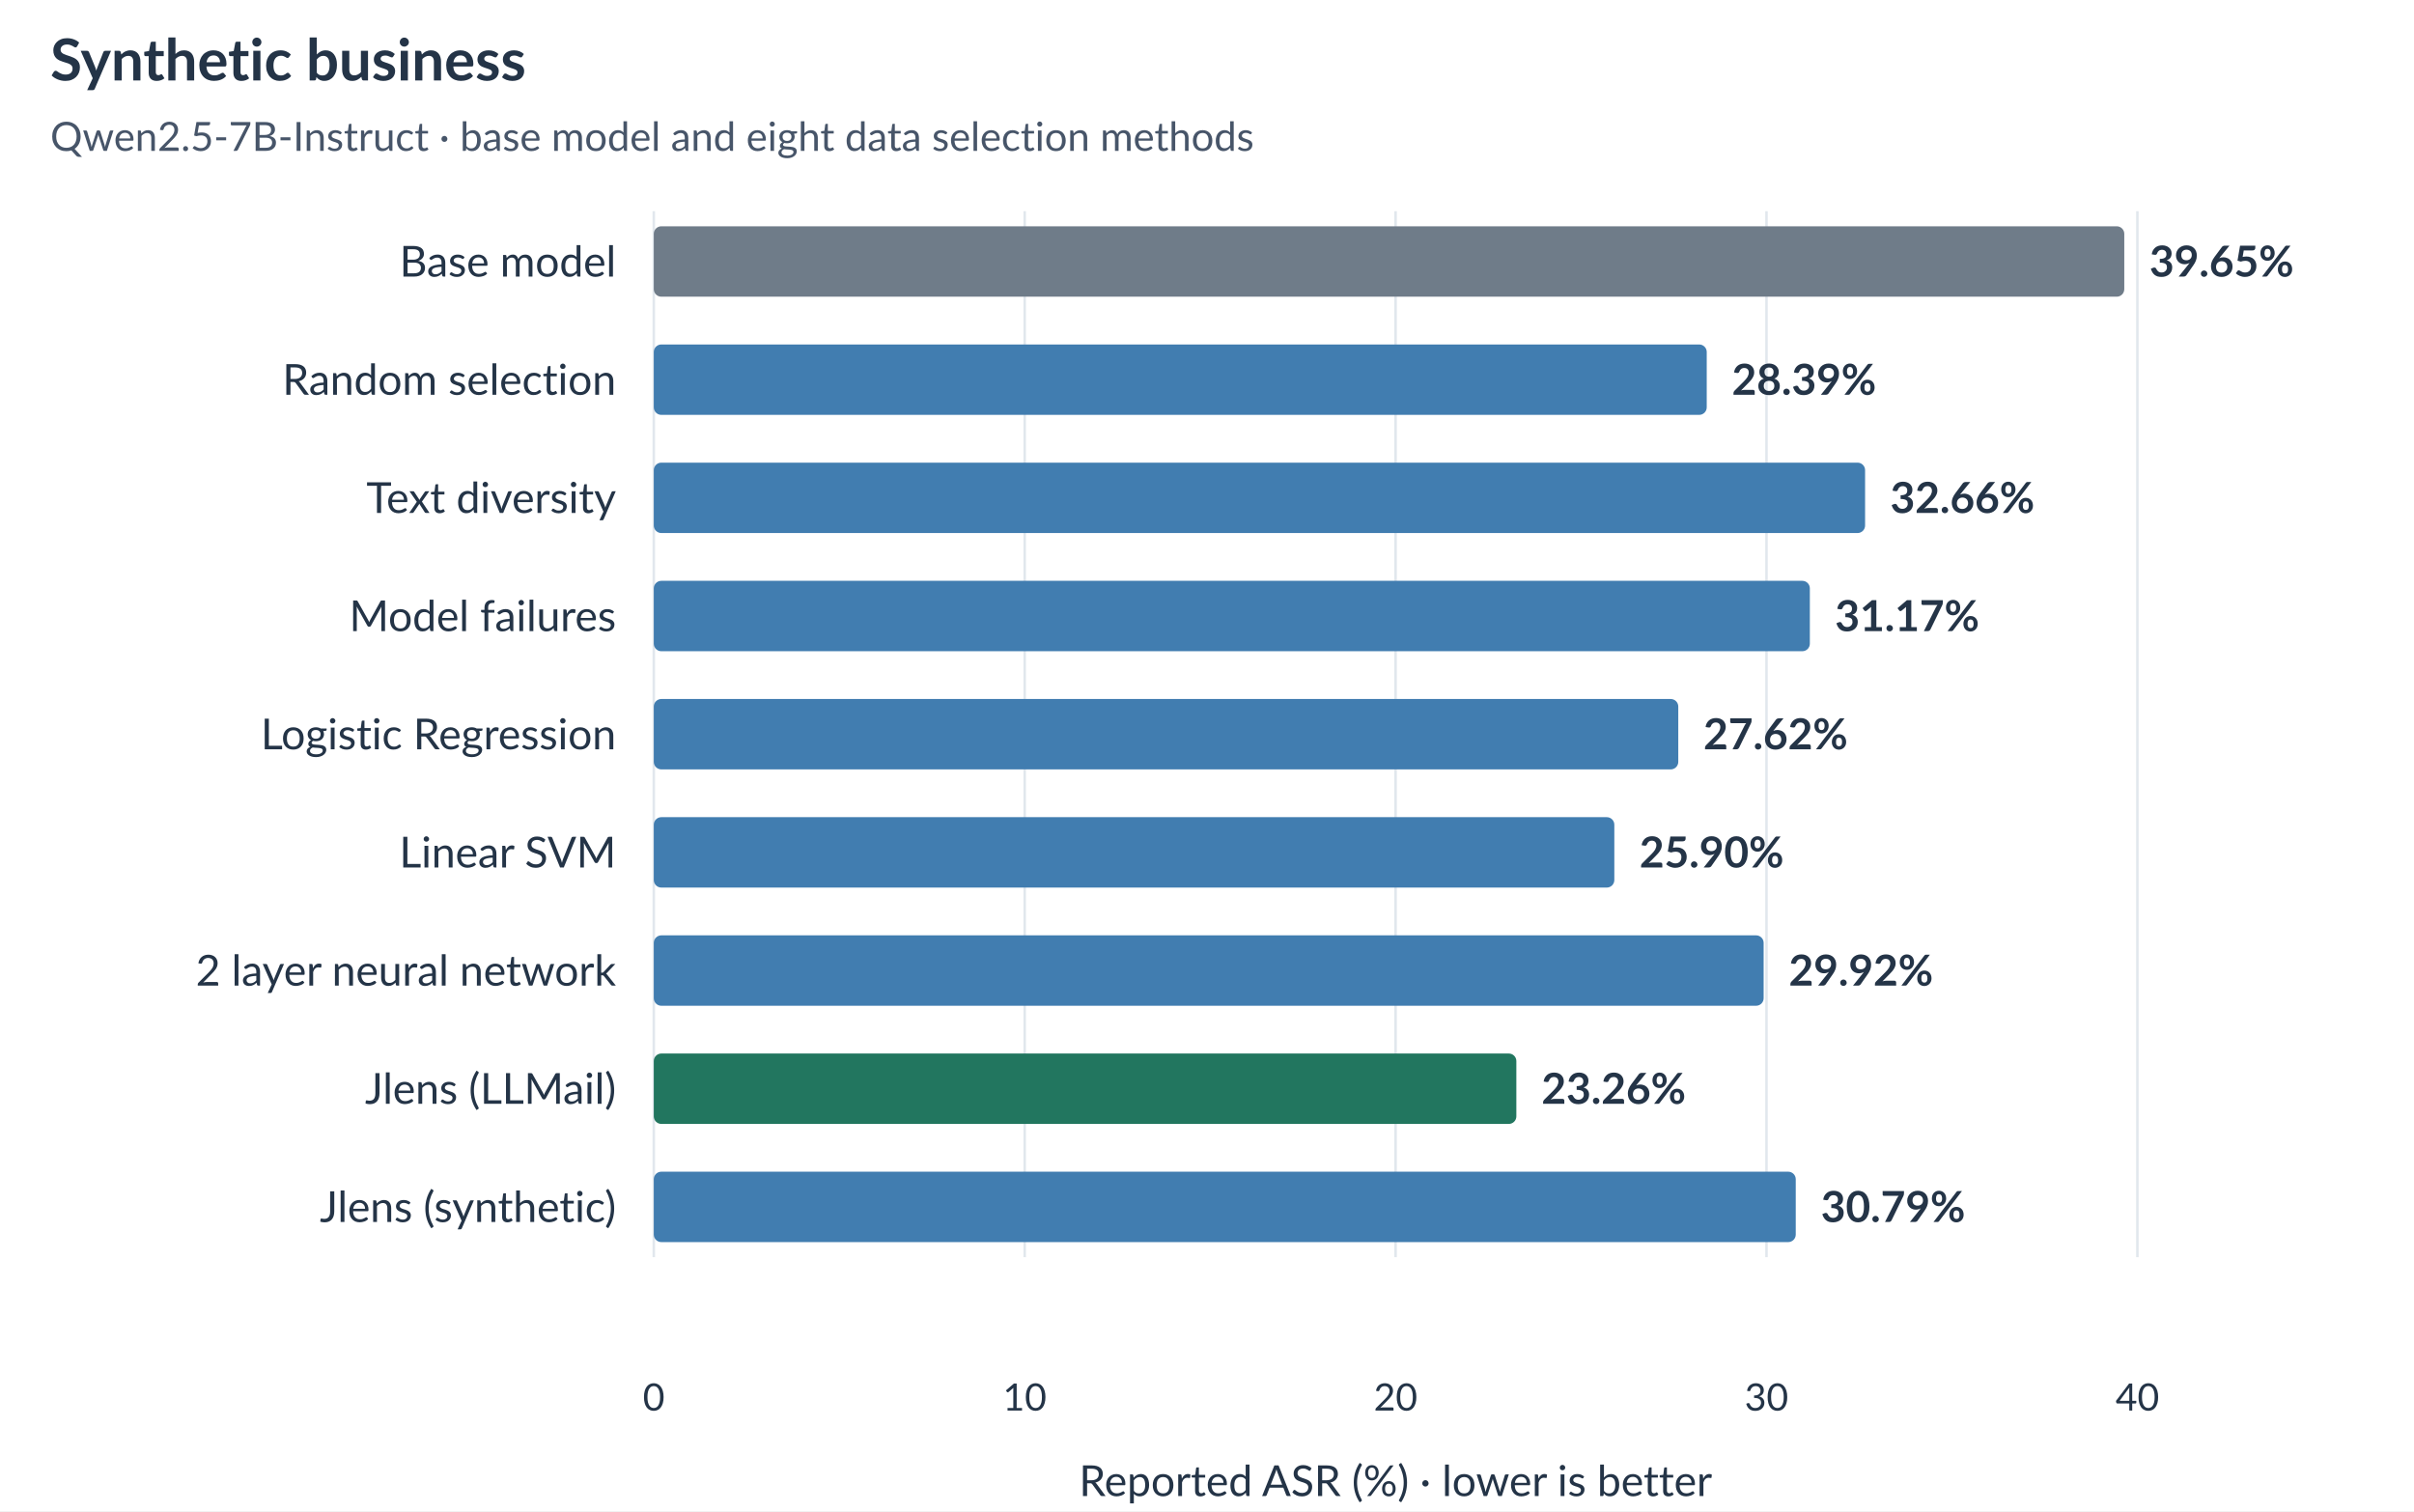
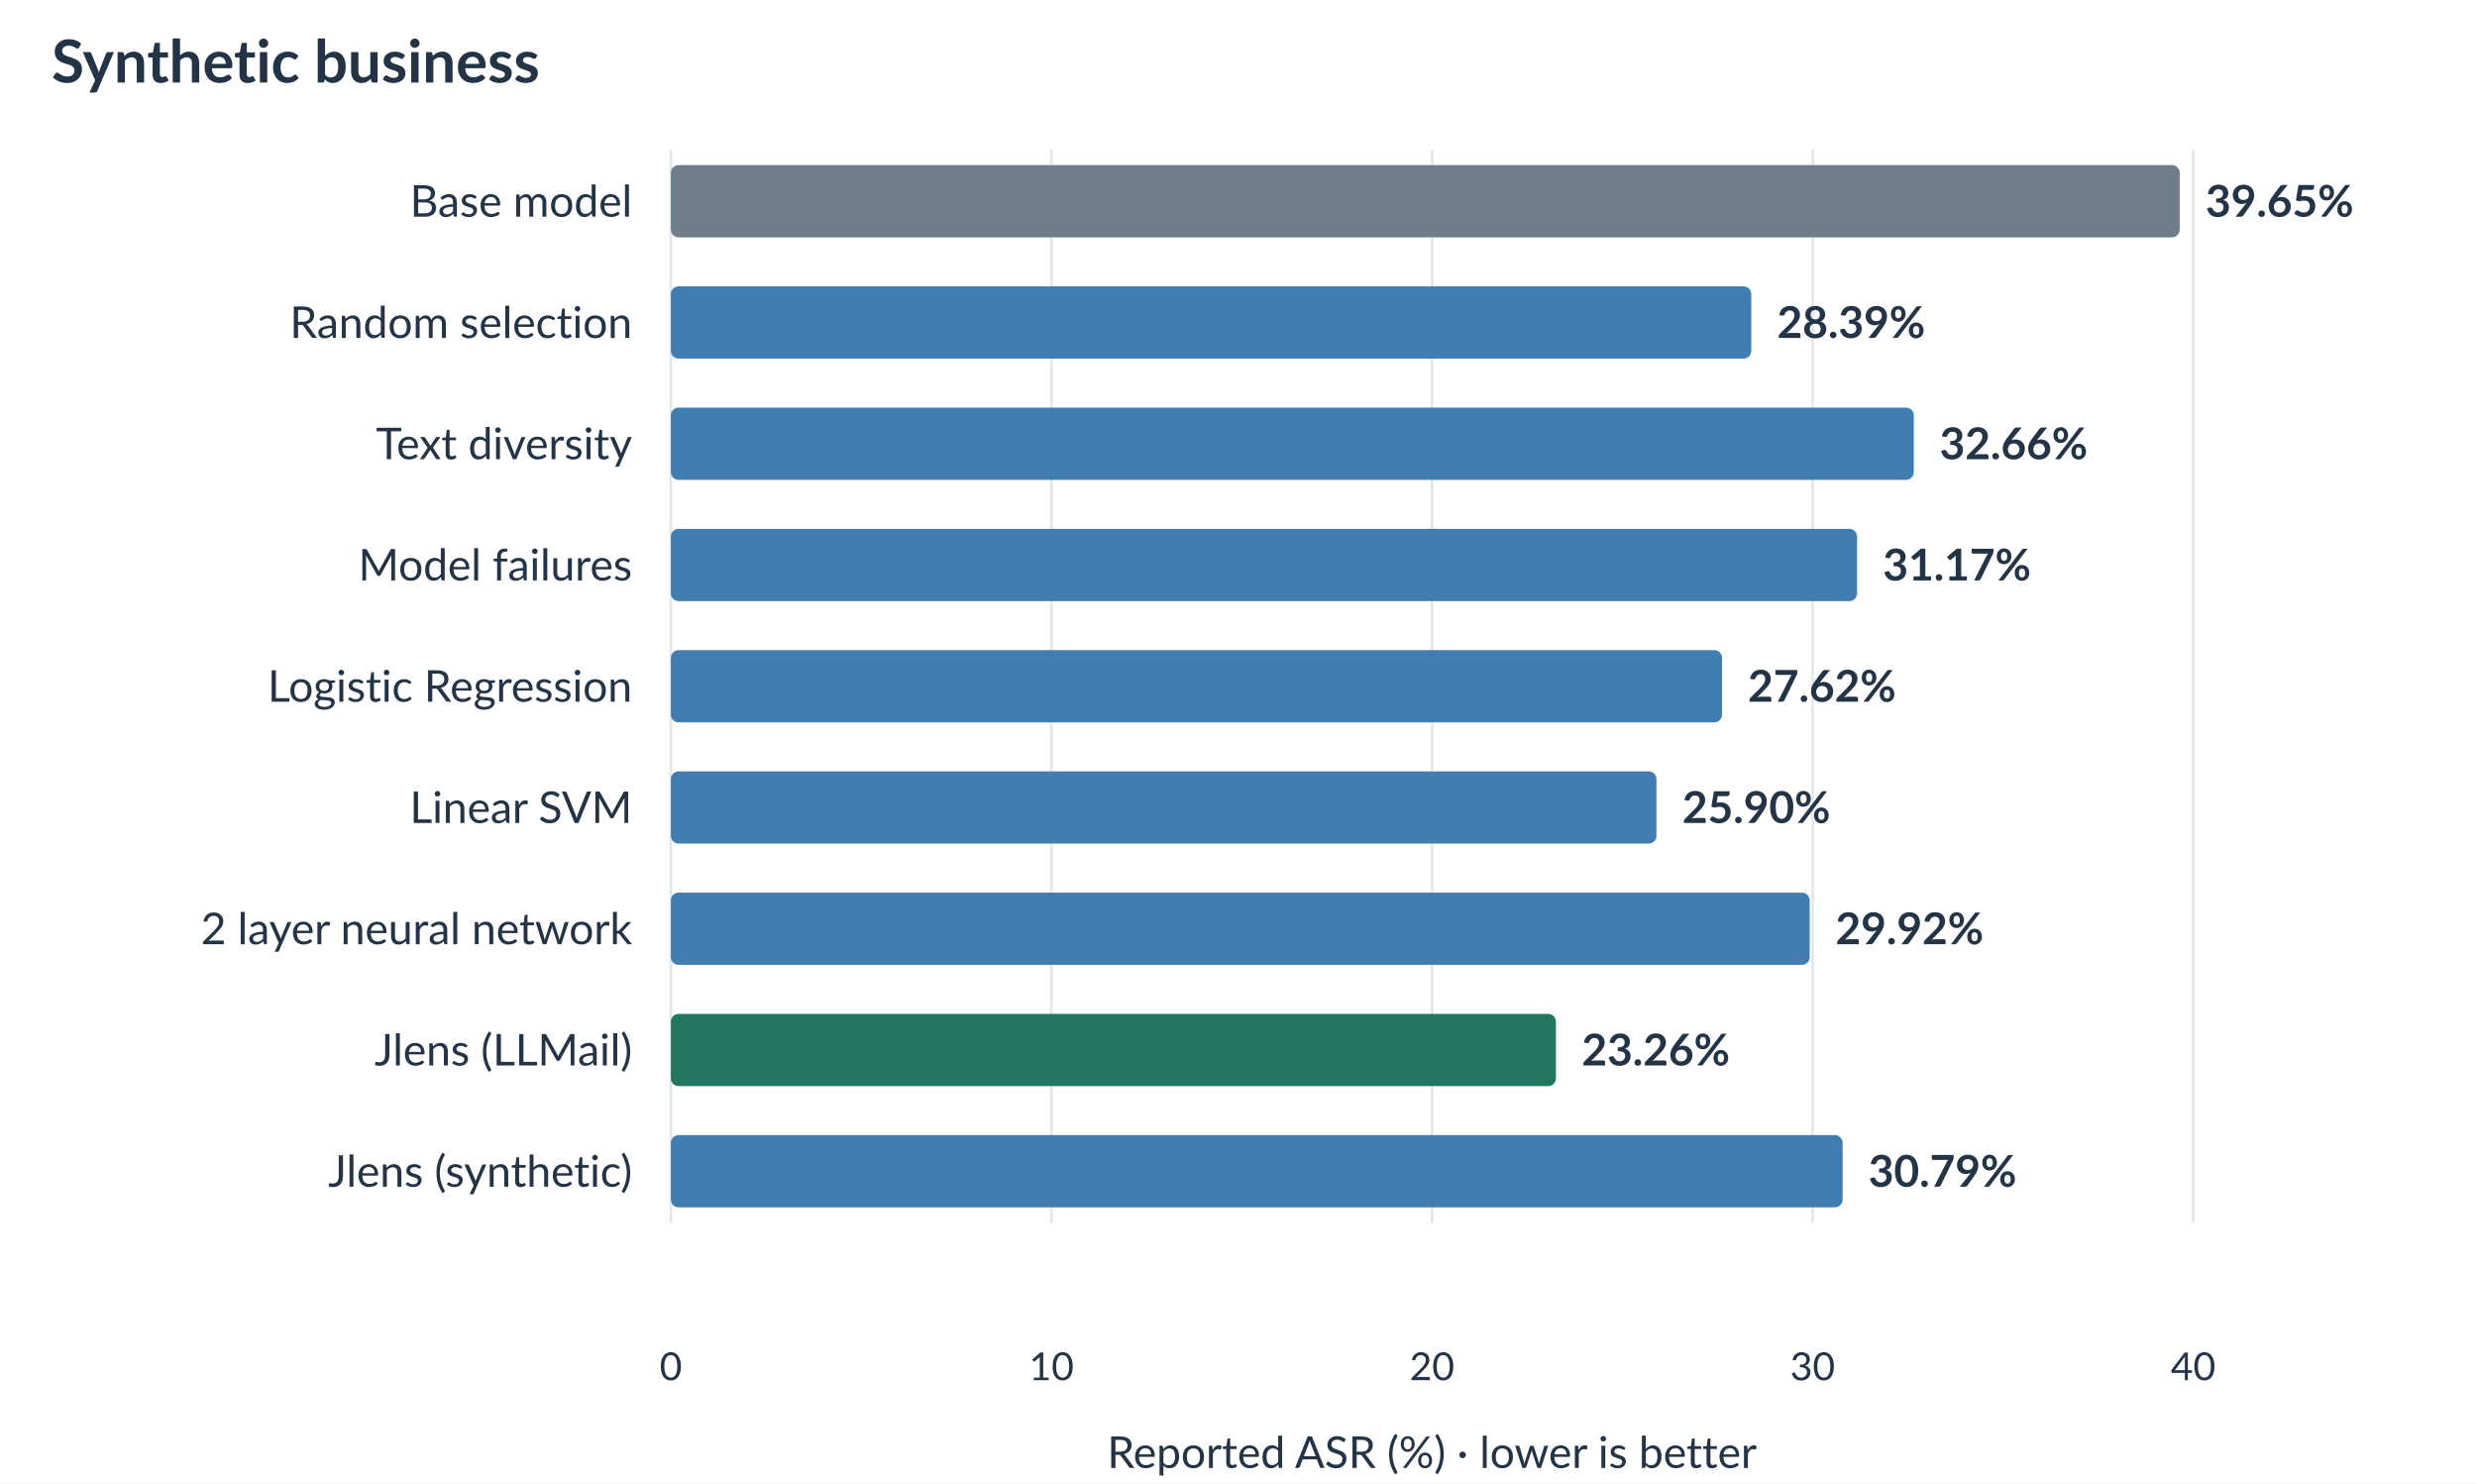
- <svg xmlns="http://www.w3.org/2000/svg" viewBox="0 0 960 601" role="img" aria-labelledby="title desc">
+ <svg xmlns="http://www.w3.org/2000/svg" viewBox="0 0 960 575" role="img" aria-labelledby="title desc">
  <rect width="100%" height="100%" fill="white" />
  <g font-family="Lato, Arial, sans-serif" fill="#243447">
    <text x="20" y="32" font-size="23" font-weight="700">Synthetic business</text>
-     <text x="20" y="60" font-size="16" fill="#475569">Qwen2.5-7B-Instruct · base model and eight data selection methods</text>
-     <line x1="260.0" x2="260.0" y1="84" y2="500" stroke="#e1e7ed" />
-     <text x="260.0" y="561" text-anchor="middle" font-size="15">0</text>
-     <line x1="407.5" x2="407.5" y1="84" y2="500" stroke="#e1e7ed" />
-     <text x="407.5" y="561" text-anchor="middle" font-size="15">10</text>
-     <line x1="555.0" x2="555.0" y1="84" y2="500" stroke="#e1e7ed" />
-     <text x="555.0" y="561" text-anchor="middle" font-size="15">20</text>
-     <line x1="702.5" x2="702.5" y1="84" y2="500" stroke="#e1e7ed" />
-     <text x="702.5" y="561" text-anchor="middle" font-size="15">30</text>
-     <line x1="850.0" x2="850.0" y1="84" y2="500" stroke="#e1e7ed" />
-     <text x="850.0" y="561" text-anchor="middle" font-size="15">40</text>
-     <text x="245" y="110" text-anchor="end" font-size="17">Base model</text>
-     <rect x="260" y="90" width="584.785" height="28" rx="3" fill="#6f7c89" />
-     <text x="854.785" y="110" text-anchor="start" font-size="17" font-weight="700">39.65%</text>
-     <text x="245" y="157" text-anchor="end" font-size="17">Random selection</text>
-     <rect x="260" y="137" width="418.734" height="28" rx="3" fill="#417db0" />
-     <text x="688.734" y="157" text-anchor="start" font-size="17" font-weight="700">28.39%</text>
-     <text x="245" y="204" text-anchor="end" font-size="17">Text diversity</text>
-     <rect x="260" y="184" width="481.709" height="28" rx="3" fill="#417db0" />
-     <text x="751.709" y="204" text-anchor="start" font-size="17" font-weight="700">32.66%</text>
-     <text x="245" y="251" text-anchor="end" font-size="17">Model failures</text>
-     <rect x="260" y="231" width="459.74" height="28" rx="3" fill="#417db0" />
-     <text x="729.74" y="251" text-anchor="start" font-size="17" font-weight="700">31.17%</text>
-     <text x="245" y="298" text-anchor="end" font-size="17">Logistic Regression</text>
-     <rect x="260" y="278" width="407.417" height="28" rx="3" fill="#417db0" />
-     <text x="677.417" y="298" text-anchor="start" font-size="17" font-weight="700">27.62%</text>
-     <text x="245" y="345" text-anchor="end" font-size="17">Linear SVM</text>
-     <rect x="260" y="325" width="381.987" height="28" rx="3" fill="#417db0" />
-     <text x="651.987" y="345" text-anchor="start" font-size="17" font-weight="700">25.90%</text>
-     <text x="245" y="392" text-anchor="end" font-size="17">2 layer neural network</text>
-     <rect x="260" y="372" width="441.368" height="28" rx="3" fill="#417db0" />
-     <text x="711.368" y="392" text-anchor="start" font-size="17" font-weight="700">29.92%</text>
-     <text x="245" y="439" text-anchor="end" font-size="17">Jlens (LLMail)</text>
-     <rect x="260" y="419" width="343.023" height="28" rx="3" fill="#22765f" />
-     <text x="613.023" y="439" text-anchor="start" font-size="17" font-weight="700">23.26%</text>
-     <text x="245" y="486" text-anchor="end" font-size="17">Jlens (synthetic)</text>
-     <rect x="260" y="466" width="454.135" height="28" rx="3" fill="#417db0" />
-     <text x="724.135" y="486" text-anchor="start" font-size="17" font-weight="700">30.79%</text>
-     <text x="555.0" y="595" text-anchor="middle" font-size="17">Reported ASR (%) · lower is better</text>
+     <line x1="260.0" x2="260.0" y1="58" y2="474" stroke="#e1e7ed" />
+     <text x="260.0" y="535" text-anchor="middle" font-size="15">0</text>
+     <line x1="407.5" x2="407.5" y1="58" y2="474" stroke="#e1e7ed" />
+     <text x="407.5" y="535" text-anchor="middle" font-size="15">10</text>
+     <line x1="555.0" x2="555.0" y1="58" y2="474" stroke="#e1e7ed" />
+     <text x="555.0" y="535" text-anchor="middle" font-size="15">20</text>
+     <line x1="702.5" x2="702.5" y1="58" y2="474" stroke="#e1e7ed" />
+     <text x="702.5" y="535" text-anchor="middle" font-size="15">30</text>
+     <line x1="850.0" x2="850.0" y1="58" y2="474" stroke="#e1e7ed" />
+     <text x="850.0" y="535" text-anchor="middle" font-size="15">40</text>
+     <text x="245" y="84" text-anchor="end" font-size="17">Base model</text>
+     <rect x="260" y="64" width="584.785" height="28" rx="3" fill="#6f7c89" />
+     <text x="854.785" y="84" text-anchor="start" font-size="17" font-weight="700">39.65%</text>
+     <text x="245" y="131" text-anchor="end" font-size="17">Random selection</text>
+     <rect x="260" y="111" width="418.734" height="28" rx="3" fill="#417db0" />
+     <text x="688.734" y="131" text-anchor="start" font-size="17" font-weight="700">28.39%</text>
+     <text x="245" y="178" text-anchor="end" font-size="17">Text diversity</text>
+     <rect x="260" y="158" width="481.709" height="28" rx="3" fill="#417db0" />
+     <text x="751.709" y="178" text-anchor="start" font-size="17" font-weight="700">32.66%</text>
+     <text x="245" y="225" text-anchor="end" font-size="17">Model failures</text>
+     <rect x="260" y="205" width="459.74" height="28" rx="3" fill="#417db0" />
+     <text x="729.74" y="225" text-anchor="start" font-size="17" font-weight="700">31.17%</text>
+     <text x="245" y="272" text-anchor="end" font-size="17">Logistic Regression</text>
+     <rect x="260" y="252" width="407.417" height="28" rx="3" fill="#417db0" />
+     <text x="677.417" y="272" text-anchor="start" font-size="17" font-weight="700">27.62%</text>
+     <text x="245" y="319" text-anchor="end" font-size="17">Linear SVM</text>
+     <rect x="260" y="299" width="381.987" height="28" rx="3" fill="#417db0" />
+     <text x="651.987" y="319" text-anchor="start" font-size="17" font-weight="700">25.90%</text>
+     <text x="245" y="366" text-anchor="end" font-size="17">2 layer neural network</text>
+     <rect x="260" y="346" width="441.368" height="28" rx="3" fill="#417db0" />
+     <text x="711.368" y="366" text-anchor="start" font-size="17" font-weight="700">29.92%</text>
+     <text x="245" y="413" text-anchor="end" font-size="17">Jlens (LLMail)</text>
+     <rect x="260" y="393" width="343.023" height="28" rx="3" fill="#22765f" />
+     <text x="613.023" y="413" text-anchor="start" font-size="17" font-weight="700">23.26%</text>
+     <text x="245" y="460" text-anchor="end" font-size="17">Jlens (synthetic)</text>
+     <rect x="260" y="440" width="454.135" height="28" rx="3" fill="#417db0" />
+     <text x="724.135" y="460" text-anchor="start" font-size="17" font-weight="700">30.79%</text>
+     <text x="555.0" y="569" text-anchor="middle" font-size="17">Reported ASR (%) · lower is better</text>
  </g>
</svg>
